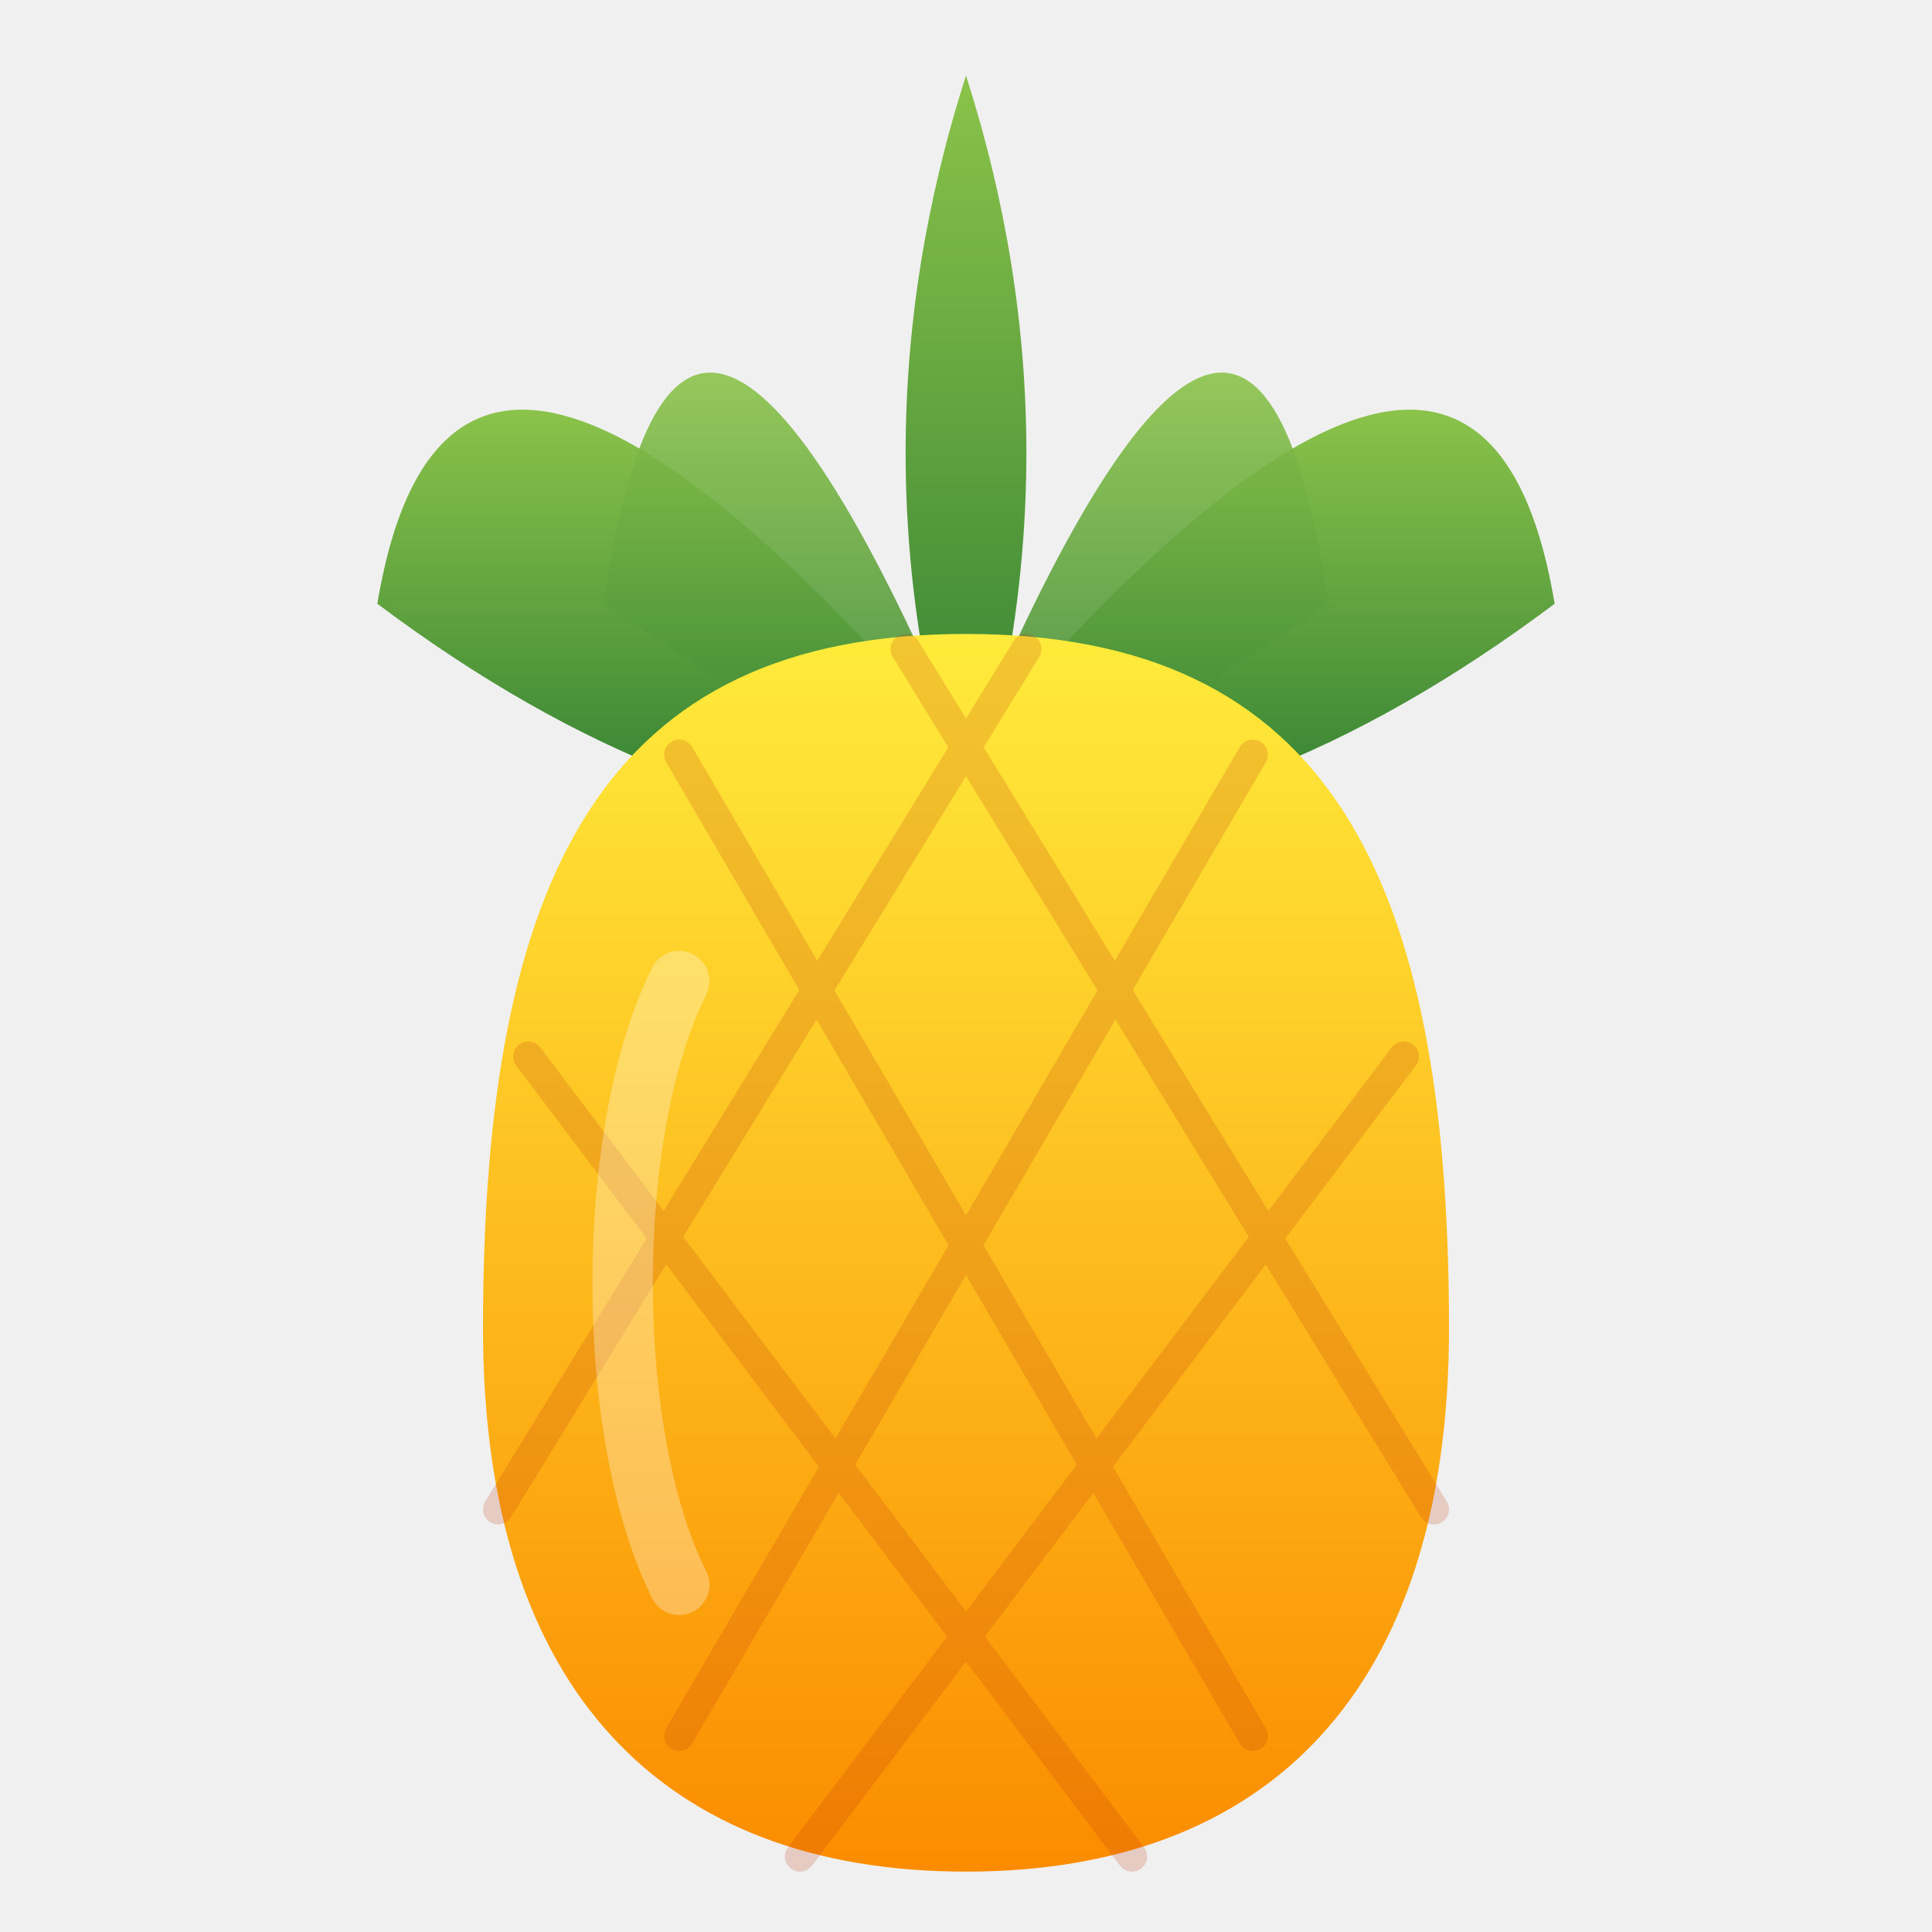
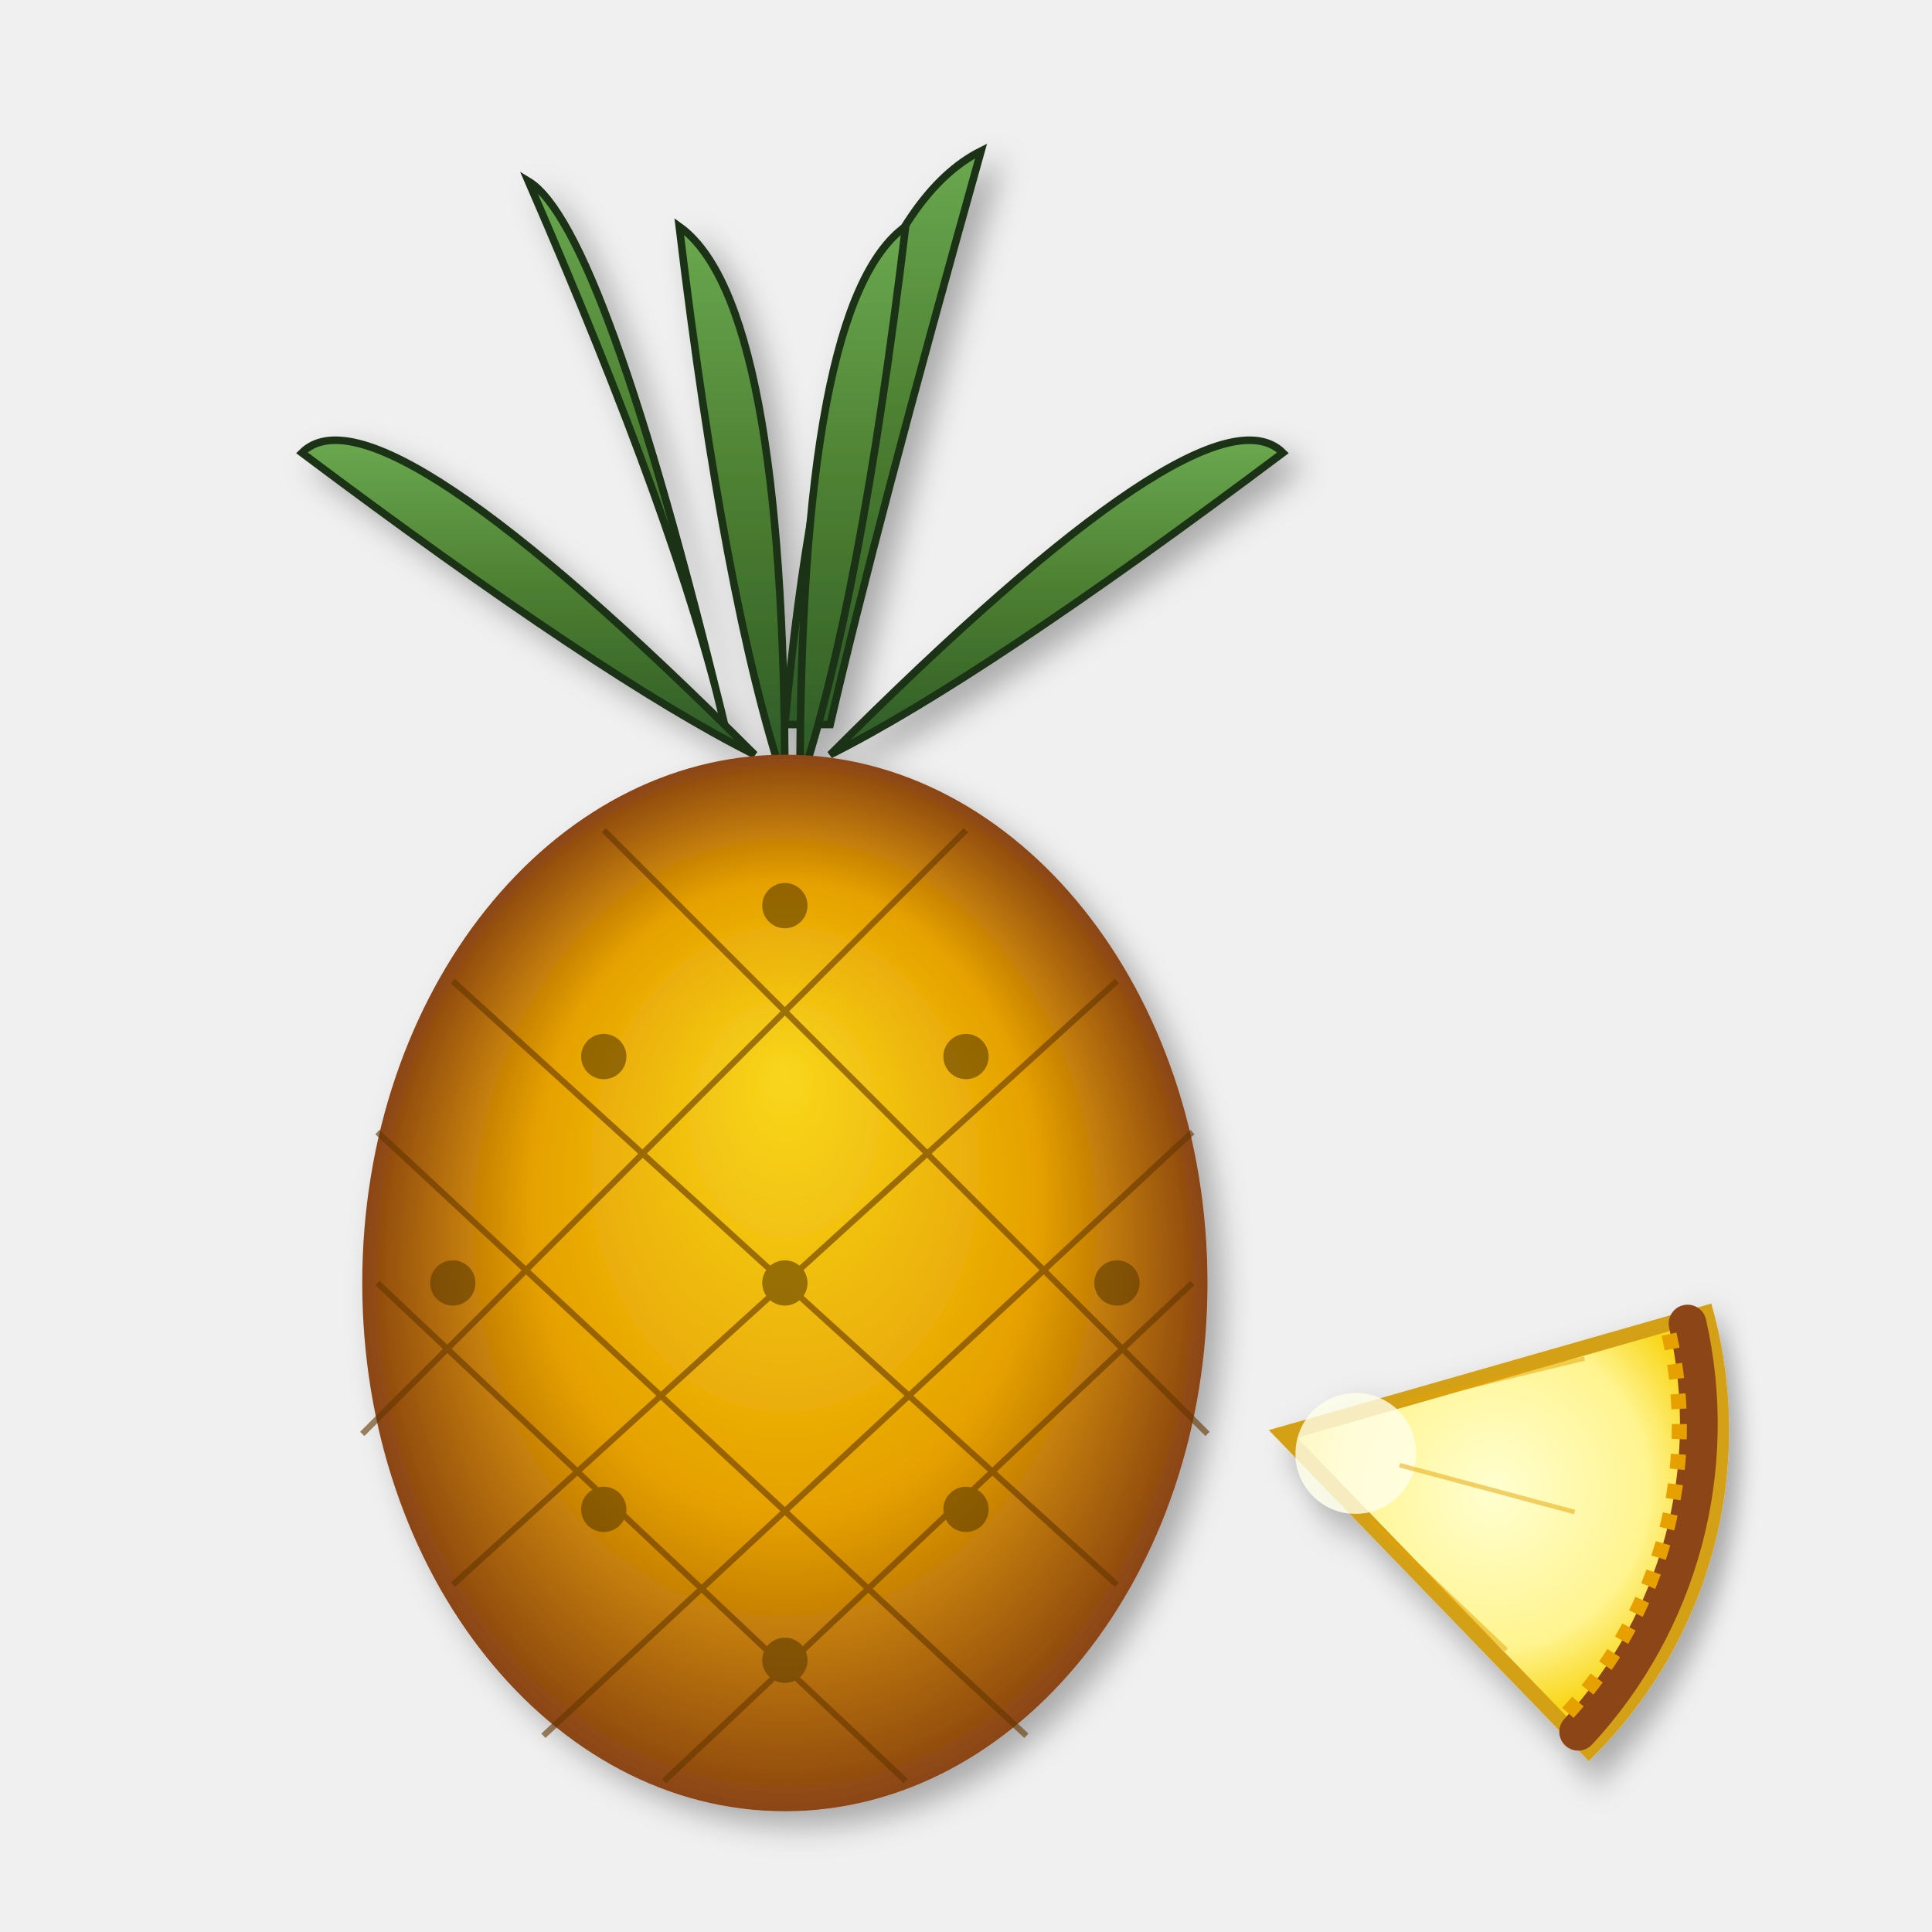
<svg xmlns="http://www.w3.org/2000/svg" width="128" height="128" viewBox="0 0 128 128">
  <defs>
-     <linearGradient id="bodyGrad" x1="0%" y1="0%" x2="0%" y2="100%">
-       <stop offset="0%" style="stop-color:#FFEB3B;stop-opacity:1" />
-       <stop offset="100%" style="stop-color:#FB8C00;stop-opacity:1" />
+     <radialGradient id="pineapple_body_grad" cx="50%" cy="50%" r="50%" fx="50%" fy="30%">
+       <stop offset="0%" style="stop-color:#f9d71c" />
+       <stop offset="60%" style="stop-color:#e6a100" />
+       <stop offset="100%" style="stop-color:#8b4513" />
+     </radialGradient>
+     <linearGradient id="pineapple_leaf_grad" x1="0%" y1="100%" x2="0%" y2="0%">
+       <stop offset="0%" style="stop-color:#2d5a27" />
+       <stop offset="50%" style="stop-color:#4b7d30" />
+       <stop offset="100%" style="stop-color:#6aa84f" />
    </linearGradient>
-     <linearGradient id="leafGrad" x1="0%" y1="0%" x2="0%" y2="100%">
-       <stop offset="0%" style="stop-color:#8BC34A;stop-opacity:1" />
-       <stop offset="100%" style="stop-color:#2E7D32;stop-opacity:1" />
-     </linearGradient>
+     <radialGradient id="pineapple_inside_grad" cx="50%" cy="50%" r="50%">
+       <stop offset="0%" style="stop-color:#ffffd0" />
+       <stop offset="70%" style="stop-color:#fff48f" />
+       <stop offset="100%" style="stop-color:#f9d71c" />
+     </radialGradient>
+     <filter id="pineapple_shadow">
+       <feDropShadow dx="1" dy="1" stdDeviation="1" flood-opacity="0.3" />
+     </filter>
  </defs>
-   <path d="M64,50 Q30,10 25,40 Q45,55 64,55 Z" fill="url(#leafGrad)" />
-   <path d="M64,50 Q98,10 103,40 Q83,55 64,55 Z" fill="url(#leafGrad)" />
-   <path d="M64,50 Q45,5 40,40 Q55,50 64,55 Z" fill="url(#leafGrad)" opacity="0.9" />
-   <path d="M64,50 Q83,5 88,40 Q73,50 64,55 Z" fill="url(#leafGrad)" opacity="0.9" />
-   <path d="M64,5 Q72,30 64,55 Q56,30 64,5 Z" fill="url(#leafGrad)" />
-   <path d="M64,42 C40,42 32,58 32,88 C32,112 44,124 64,124 C84,124 96,112 96,88 C96,58 88,42 64,42 Z" fill="url(#bodyGrad)" />
-   <g stroke="#BF360C" stroke-width="2" stroke-linecap="round" opacity="0.2">
-     <path d="M45,50 L83,115" fill="none" />
-     <path d="M35,70 L75,123" fill="none" />
-     <path d="M60,43 L95,100" fill="none" />
-     <path d="M83,50 L45,115" fill="none" />
-     <path d="M93,70 L53,123" fill="none" />
-     <path d="M68,43 L33,100" fill="none" />
+   <g id="pineapple_crown" style="filter:url(#pineapple_shadow)">
+     <path d="M52,48 Q55,15 65,10 Q58,35 55,48 Z" style="fill:url(#pineapple_leaf_grad); stroke:#1a3316; stroke-width:0.5;" />
+     <path d="M48,48 Q40,15 35,12 Q45,35 48,48 Z" style="fill:url(#pineapple_leaf_grad); stroke:#1a3316; stroke-width:0.5;" />
+     <path d="M50,50 Q25,25 20,30 Q40,45 50,50 Z" style="fill:url(#pineapple_leaf_grad); stroke:#1a3316; stroke-width:0.5;" />
+     <path d="M55,50 Q80,25 85,30 Q65,45 55,50 Z" style="fill:url(#pineapple_leaf_grad); stroke:#1a3316; stroke-width:0.5;" />
+     <path d="M52,52 Q52,20 45,15 Q48,40 52,52 Z" style="fill:url(#pineapple_leaf_grad); stroke:#1a3316; stroke-width:0.5;" />
+     <path d="M53,52 Q53,20 60,15 Q57,40 53,52 Z" style="fill:url(#pineapple_leaf_grad); stroke:#1a3316; stroke-width:0.5;" />
  </g>
-   <path d="M45,65 C40,75 40,95 45,105" fill="none" stroke="#FFFFFF" stroke-width="4" stroke-linecap="round" opacity="0.3" />
+   <ellipse cx="52" cy="85" rx="28" ry="35" style="fill:url(#pineapple_body_grad); filter:url(#pineapple_shadow);" />
+   <g id="pineapple_texture" style="opacity:0.6; fill:none; stroke:#633500; stroke-width:0.4;">
+     <path d="M30,65 L74,105 M25,75 L68,115 M25,85 L60,118 M40,55 L80,95" />
+     <path d="M74,65 L30,105 M79,75 L36,115 M79,85 L44,118 M64,55 L24,95" />
+     <g style="fill:#5c3a00; stroke:none;">
+       <circle cx="52" cy="60" r="1.5" />
+       <circle cx="40" cy="70" r="1.5" />
+       <circle cx="64" cy="70" r="1.5" />
+       <circle cx="30" cy="85" r="1.5" />
+       <circle cx="52" cy="85" r="1.5" />
+       <circle cx="74" cy="85" r="1.5" />
+       <circle cx="40" cy="100" r="1.5" />
+       <circle cx="64" cy="100" r="1.5" />
+       <circle cx="52" cy="110" r="1.5" />
+     </g>
+   </g>
+   <g id="pineapple_slice" transform="translate(85, 95) rotate(15)" style="filter:url(#pineapple_shadow)">
+     <path d="M0,0 L25,-15 A30,30 0 0,1 25,15 Z" style="fill:url(#pineapple_inside_grad); stroke:#d4a017; stroke-width:1;" />
+     <path d="M24,-14 A30,30 0 0,1 24,14" style="fill:none; stroke:#8b4513; stroke-width:2.5; stroke-linecap:round;" />
+     <path d="M23,-13 A28,28 0 0,1 23,13" style="fill:none; stroke:#e6a100; stroke-width:1; stroke-dasharray:1,1;" />
+     <circle cx="5" cy="0" r="4" style="fill:#ffffea; opacity:0.8;" />
+     <g style="stroke:#e6a100; stroke-width:0.3; opacity:0.5;">
+       <line x1="8" y1="0" x2="20" y2="0" />
+       <line x1="7" y1="4" x2="18" y2="10" />
+       <line x1="7" y1="-4" x2="18" y2="-10" />
+     </g>
+   </g>
</svg>
